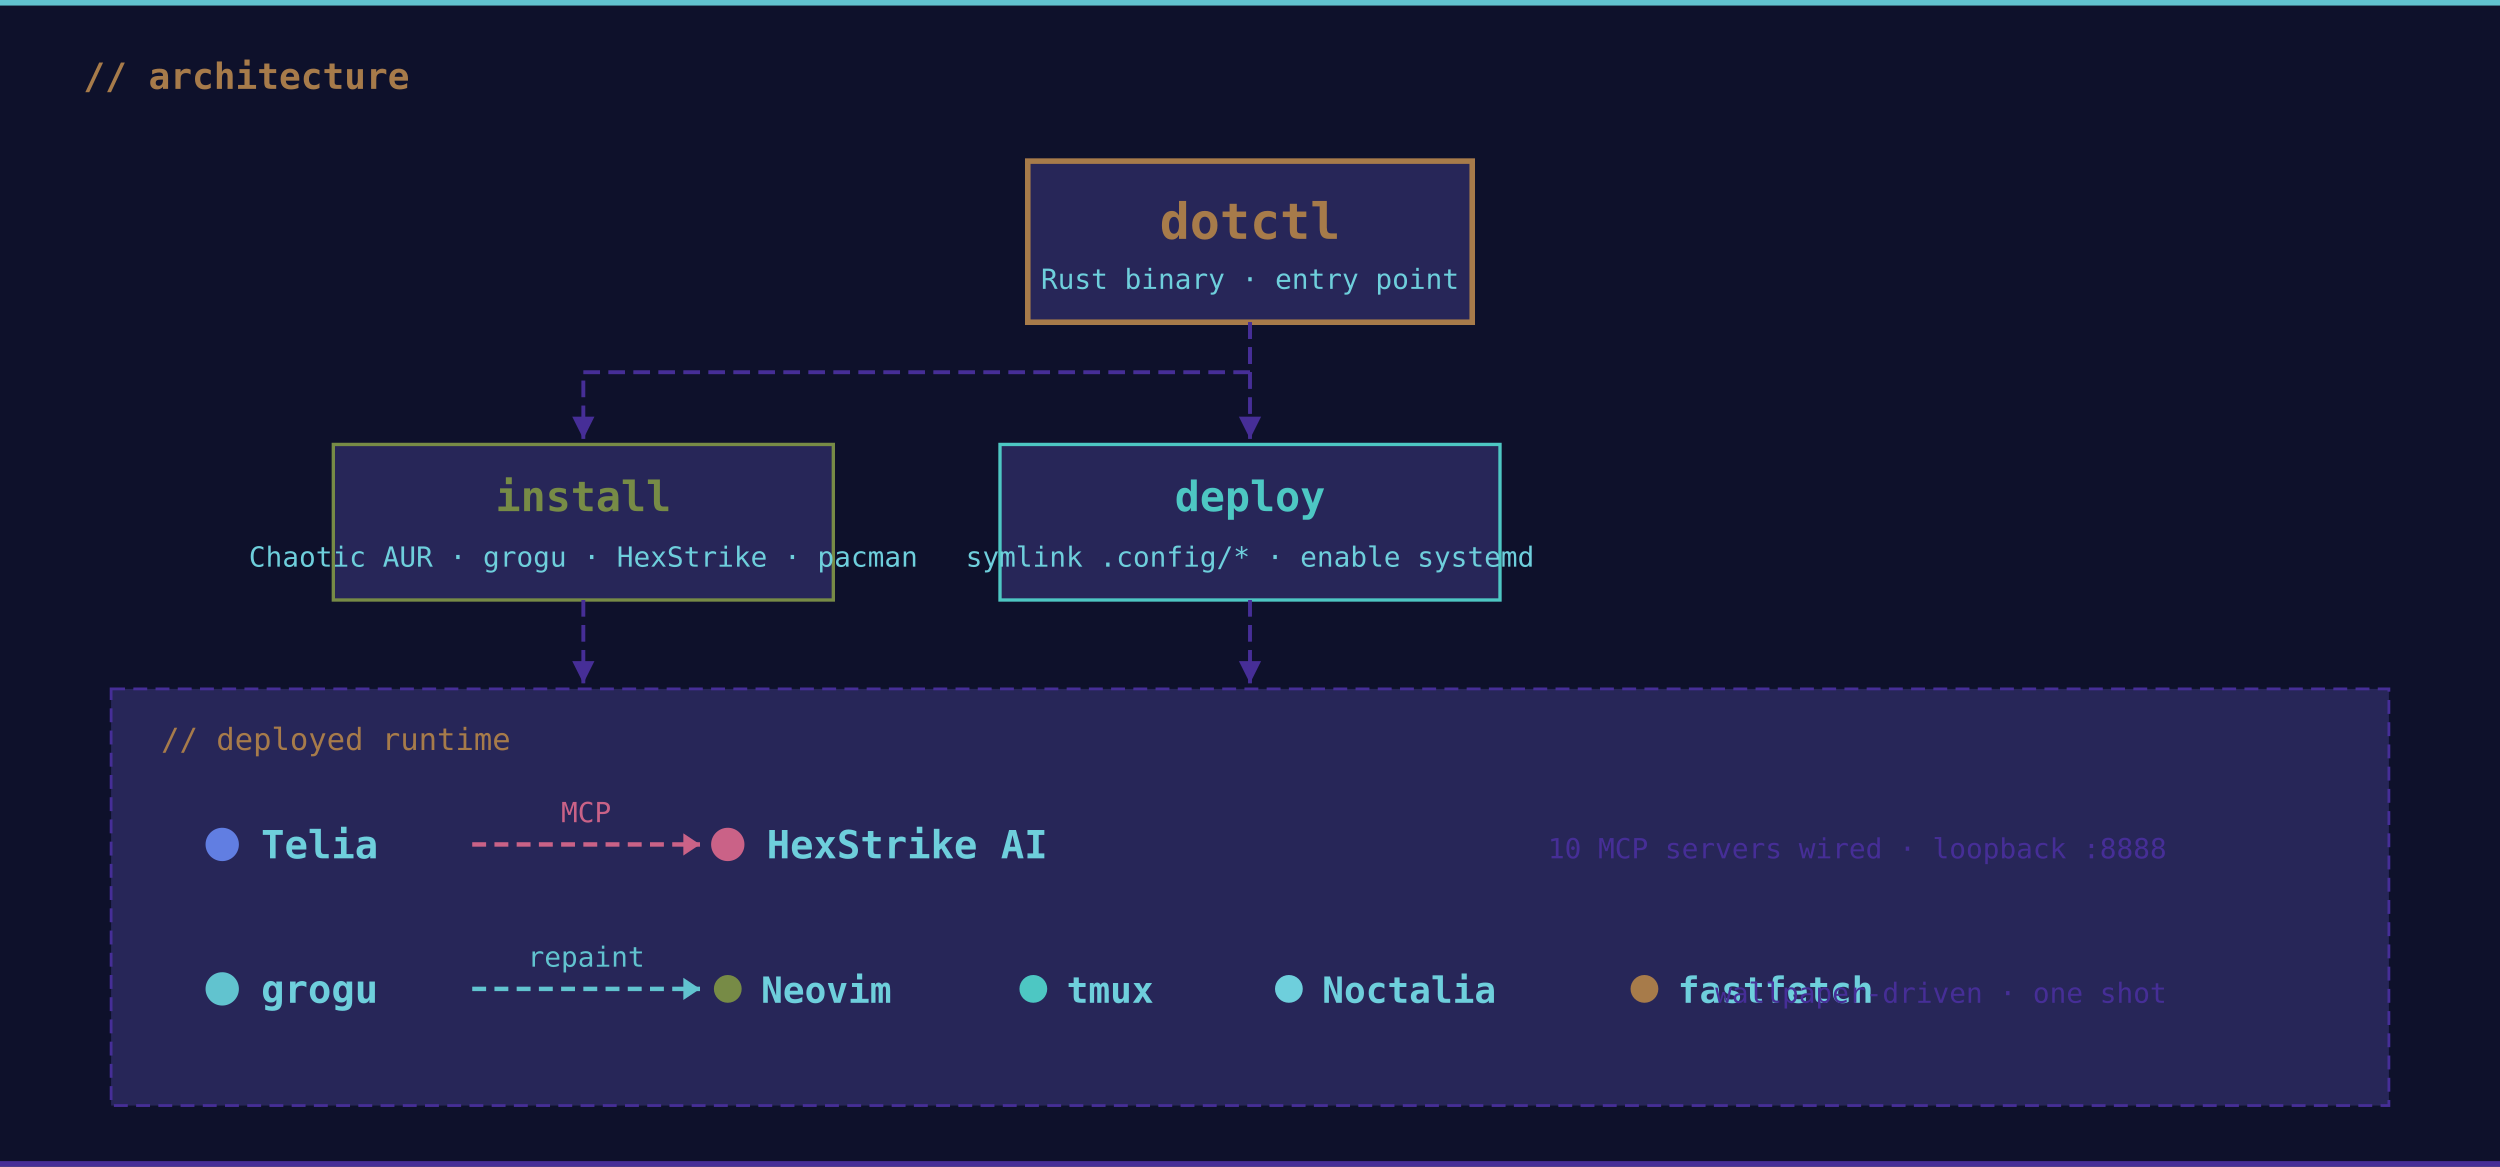
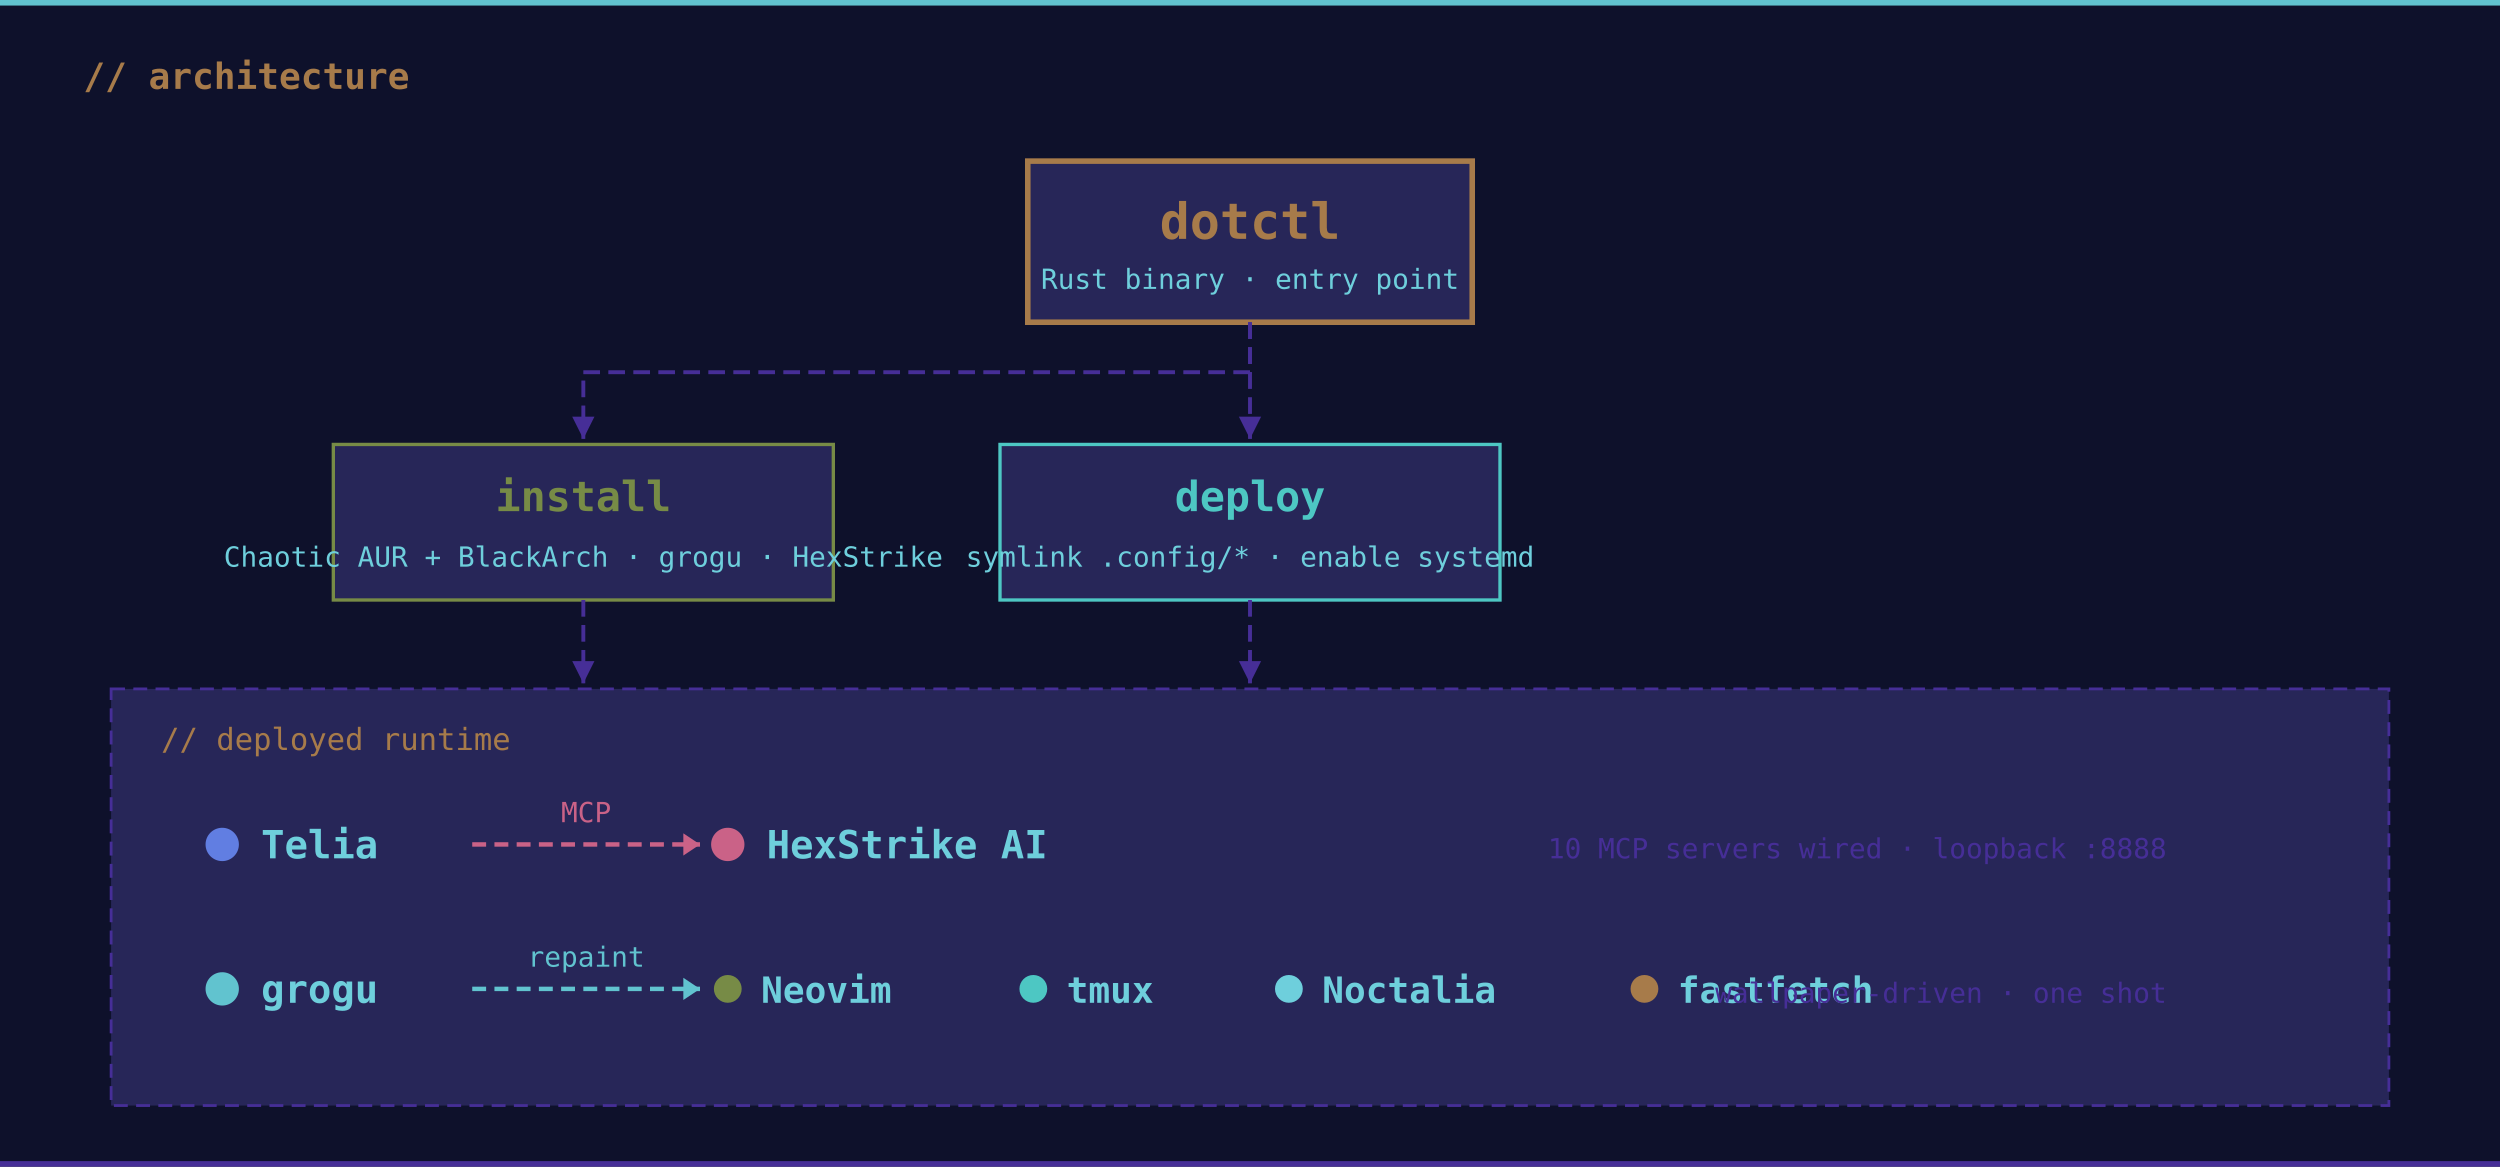
<svg xmlns="http://www.w3.org/2000/svg" viewBox="0 0 900 420" width="900" height="420" role="img" aria-label="Architecture — dotctl drives install and deploy; Telia speaks MCP to HexStrike AI; grogu repaints every themed target; Neovim, tmux, Noctalia, fastfetch round out the workflow">
  <rect width="900" height="420" fill="#0e112b" />
  <rect x="0" y="0" width="900" height="2" fill="#61c3cf" />
  <rect x="0" y="418" width="900" height="2" fill="#462e97" />
  <text x="30" y="32" font-family="ui-monospace, SFMono-Regular, Menlo, Monaco, Consolas, monospace" font-size="13" font-weight="700" fill="#a77b4a">// architecture</text>
  <rect x="370" y="58" width="160" height="58" fill="#272658" stroke="#a77b4a" stroke-width="2">
    <animate attributeName="stroke-opacity" values="0.55;1;0.55" dur="3s" repeatCount="indefinite" />
  </rect>
  <text x="450" y="86" font-family="ui-monospace, SFMono-Regular, Menlo, Monaco, Consolas, monospace" font-size="18" font-weight="700" fill="#a77b4a" text-anchor="middle">dotctl</text>
  <text x="450" y="104" font-family="ui-monospace, SFMono-Regular, Menlo, Monaco, Consolas, monospace" font-size="10" fill="#6ecfdc" text-anchor="middle">Rust binary · entry point</text>
  <path d="M 450 116 L 450 134 L 210 134 L 210 158" stroke="#462e97" stroke-width="1.4" fill="none" stroke-dasharray="6 3">
    <animate attributeName="stroke-dashoffset" from="0" to="-9" dur="0.9s" repeatCount="indefinite" />
  </path>
  <path d="M 450 116 L 450 158" stroke="#462e97" stroke-width="1.4" fill="none" stroke-dasharray="6 3">
    <animate attributeName="stroke-dashoffset" from="0" to="-9" dur="0.9s" repeatCount="indefinite" />
  </path>
  <polygon points="210,158 206,150 214,150" fill="#462e97" />
  <polygon points="450,158 446,150 454,150" fill="#462e97" />
  <rect x="120" y="160" width="180" height="56" fill="#272658" stroke="#778b46" stroke-width="1.2">
    <animate attributeName="stroke-opacity" values="0.55;1;0.55" dur="3s" begin="0.4s" repeatCount="indefinite" />
  </rect>
  <text x="210" y="184" font-family="ui-monospace, SFMono-Regular, Menlo, Monaco, Consolas, monospace" font-size="15" font-weight="700" fill="#778b46" text-anchor="middle">install</text>
-   <text x="210" y="204" font-family="ui-monospace, SFMono-Regular, Menlo, Monaco, Consolas, monospace" font-size="10" fill="#6ecfdc" text-anchor="middle">Chaotic AUR · grogu · HexStrike · pacman</text>
+   <text x="210" y="204" font-family="ui-monospace, SFMono-Regular, Menlo, Monaco, Consolas, monospace" font-size="10" fill="#6ecfdc" text-anchor="middle">Chaotic AUR + BlackArch · grogu · HexStrike</text>
  <rect x="360" y="160" width="180" height="56" fill="#272658" stroke="#4dc7c3" stroke-width="1.2">
    <animate attributeName="stroke-opacity" values="0.55;1;0.55" dur="3s" begin="0.8s" repeatCount="indefinite" />
  </rect>
  <text x="450" y="184" font-family="ui-monospace, SFMono-Regular, Menlo, Monaco, Consolas, monospace" font-size="15" font-weight="700" fill="#4dc7c3" text-anchor="middle">deploy</text>
  <text x="450" y="204" font-family="ui-monospace, SFMono-Regular, Menlo, Monaco, Consolas, monospace" font-size="10" fill="#6ecfdc" text-anchor="middle">symlink .config/* · enable systemd</text>
  <path d="M 210 216 L 210 246" stroke="#462e97" stroke-width="1.4" fill="none" stroke-dasharray="6 3">
    <animate attributeName="stroke-dashoffset" from="0" to="-9" dur="0.9s" repeatCount="indefinite" />
  </path>
  <path d="M 450 216 L 450 246" stroke="#462e97" stroke-width="1.4" fill="none" stroke-dasharray="6 3">
    <animate attributeName="stroke-dashoffset" from="0" to="-9" dur="0.9s" repeatCount="indefinite" />
  </path>
  <polygon points="210,246 206,238 214,238" fill="#462e97" />
  <polygon points="450,246 446,238 454,238" fill="#462e97" />
  <rect x="40" y="248" width="820" height="150" fill="#272658" stroke="#462e97" stroke-width="1" stroke-dasharray="5,3" />
  <text x="58" y="270" font-family="ui-monospace, SFMono-Regular, Menlo, Monaco, Consolas, monospace" font-size="11" fill="#a77b4a">// deployed runtime</text>
  <circle cx="80" cy="304" r="6" fill="#617ee2">
    <animate attributeName="r" values="5;7;5" dur="2.4s" repeatCount="indefinite" />
  </circle>
  <text x="94" y="309" font-family="ui-monospace, SFMono-Regular, Menlo, Monaco, Consolas, monospace" font-size="14" font-weight="700" fill="#6ecfdc">Telia</text>
  <line x1="170" y1="304" x2="252" y2="304" stroke="#ca6287" stroke-width="1.6" stroke-dasharray="5 3">
    <animate attributeName="stroke-dashoffset" from="0" to="-8" dur="0.7s" repeatCount="indefinite" />
  </line>
  <polygon points="252,304 246,300 246,308" fill="#ca6287" />
  <text x="211" y="296" font-family="ui-monospace, SFMono-Regular, Menlo, Monaco, Consolas, monospace" font-size="10" fill="#ca6287" text-anchor="middle">MCP</text>
  <circle cx="262" cy="304" r="6" fill="#ca6287">
    <animate attributeName="r" values="5;7;5" dur="2.4s" begin="1.2s" repeatCount="indefinite" />
  </circle>
  <text x="276" y="309" font-family="ui-monospace, SFMono-Regular, Menlo, Monaco, Consolas, monospace" font-size="14" font-weight="700" fill="#6ecfdc">HexStrike AI</text>
  <text x="780" y="309" font-family="ui-monospace, SFMono-Regular, Menlo, Monaco, Consolas, monospace" font-size="10" fill="#462e97" text-anchor="end">10 MCP servers wired · loopback :8888</text>
  <circle cx="80" cy="356" r="6" fill="#61c3cf">
    <animate attributeName="r" values="5;7;5" dur="2.4s" begin="0.6s" repeatCount="indefinite" />
  </circle>
  <text x="94" y="361" font-family="ui-monospace, SFMono-Regular, Menlo, Monaco, Consolas, monospace" font-size="14" font-weight="700" fill="#6ecfdc">grogu</text>
  <line x1="170" y1="356" x2="252" y2="356" stroke="#61c3cf" stroke-width="1.6" stroke-dasharray="5 3">
    <animate attributeName="stroke-dashoffset" from="0" to="-8" dur="0.7s" repeatCount="indefinite" />
  </line>
  <polygon points="252,356 246,352 246,360" fill="#61c3cf" />
  <text x="211" y="348" font-family="ui-monospace, SFMono-Regular, Menlo, Monaco, Consolas, monospace" font-size="10" fill="#61c3cf" text-anchor="middle">repaint</text>
  <circle cx="262" cy="356" r="5" fill="#778b46">
    <animate attributeName="opacity" values="0.6;1;0.6" dur="2s" begin="0s" repeatCount="indefinite" />
  </circle>
  <text x="274" y="361" font-family="ui-monospace, SFMono-Regular, Menlo, Monaco, Consolas, monospace" font-size="13" font-weight="700" fill="#6ecfdc">Neovim</text>
  <circle cx="372" cy="356" r="5" fill="#4dc7c3">
    <animate attributeName="opacity" values="0.6;1;0.6" dur="2s" begin="0.4s" repeatCount="indefinite" />
  </circle>
  <text x="384" y="361" font-family="ui-monospace, SFMono-Regular, Menlo, Monaco, Consolas, monospace" font-size="13" font-weight="700" fill="#6ecfdc">tmux</text>
  <circle cx="464" cy="356" r="5" fill="#6ecfdc">
    <animate attributeName="opacity" values="0.6;1;0.6" dur="2s" begin="0.8s" repeatCount="indefinite" />
  </circle>
  <text x="476" y="361" font-family="ui-monospace, SFMono-Regular, Menlo, Monaco, Consolas, monospace" font-size="13" font-weight="700" fill="#6ecfdc">Noctalia</text>
  <circle cx="592" cy="356" r="5" fill="#a77b4a">
    <animate attributeName="opacity" values="0.6;1;0.6" dur="2s" begin="1.2s" repeatCount="indefinite" />
  </circle>
  <text x="604" y="361" font-family="ui-monospace, SFMono-Regular, Menlo, Monaco, Consolas, monospace" font-size="13" font-weight="700" fill="#6ecfdc">fastfetch</text>
  <text x="780" y="361" font-family="ui-monospace, SFMono-Regular, Menlo, Monaco, Consolas, monospace" font-size="10" fill="#462e97" text-anchor="end">wallpaper-driven · one shot</text>
</svg>
